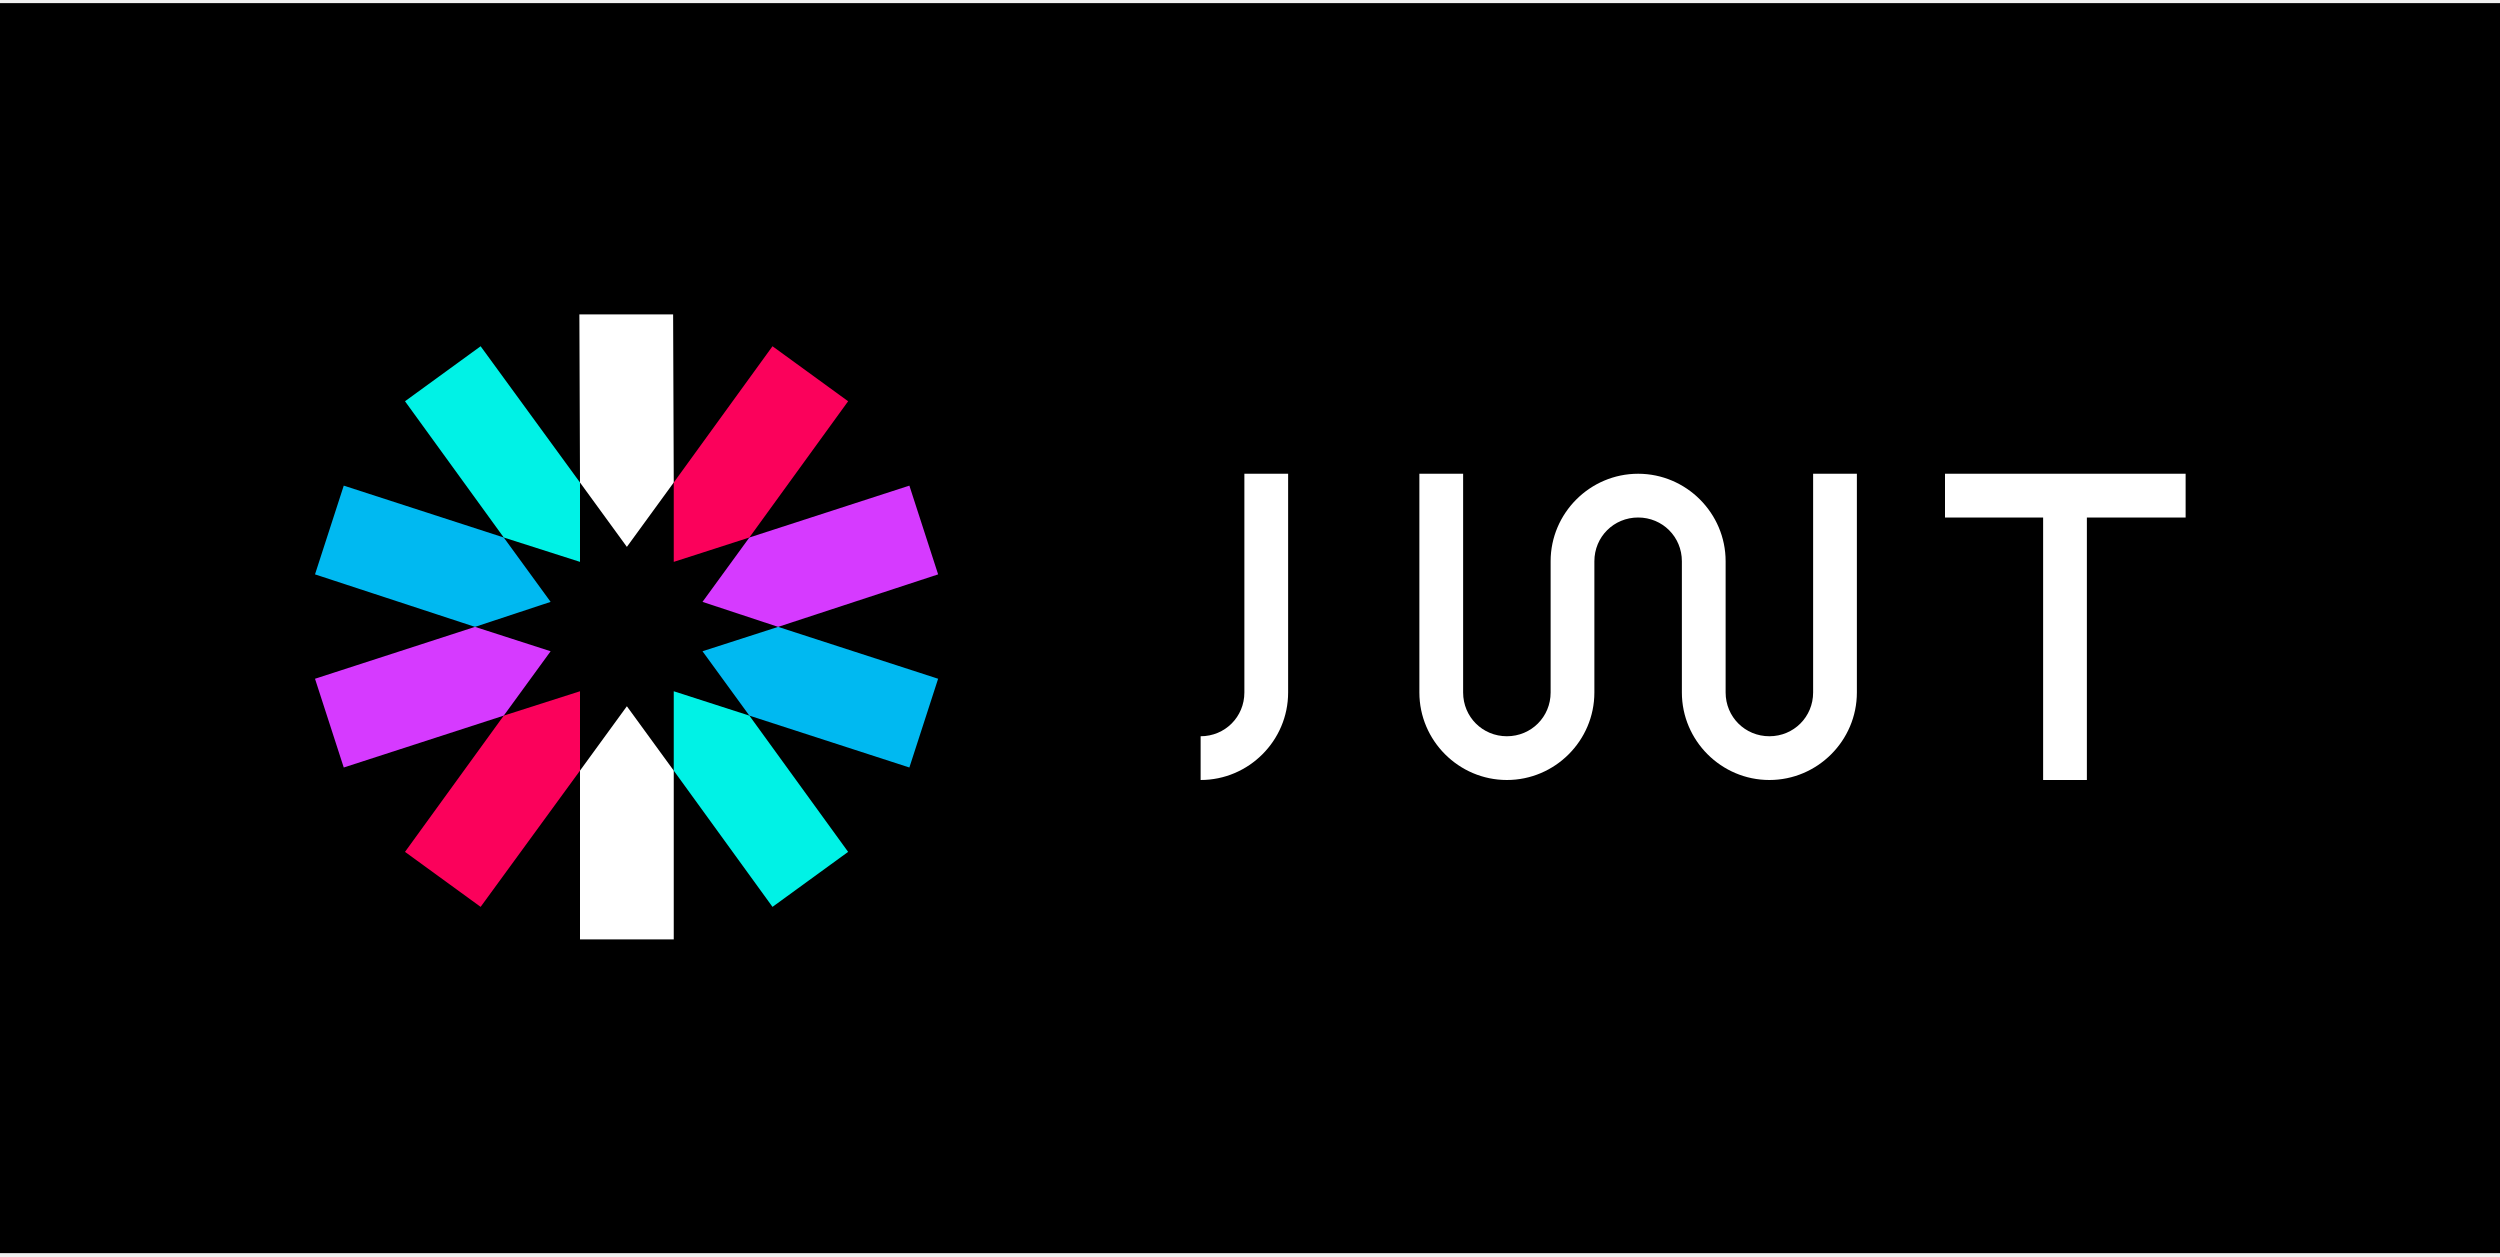
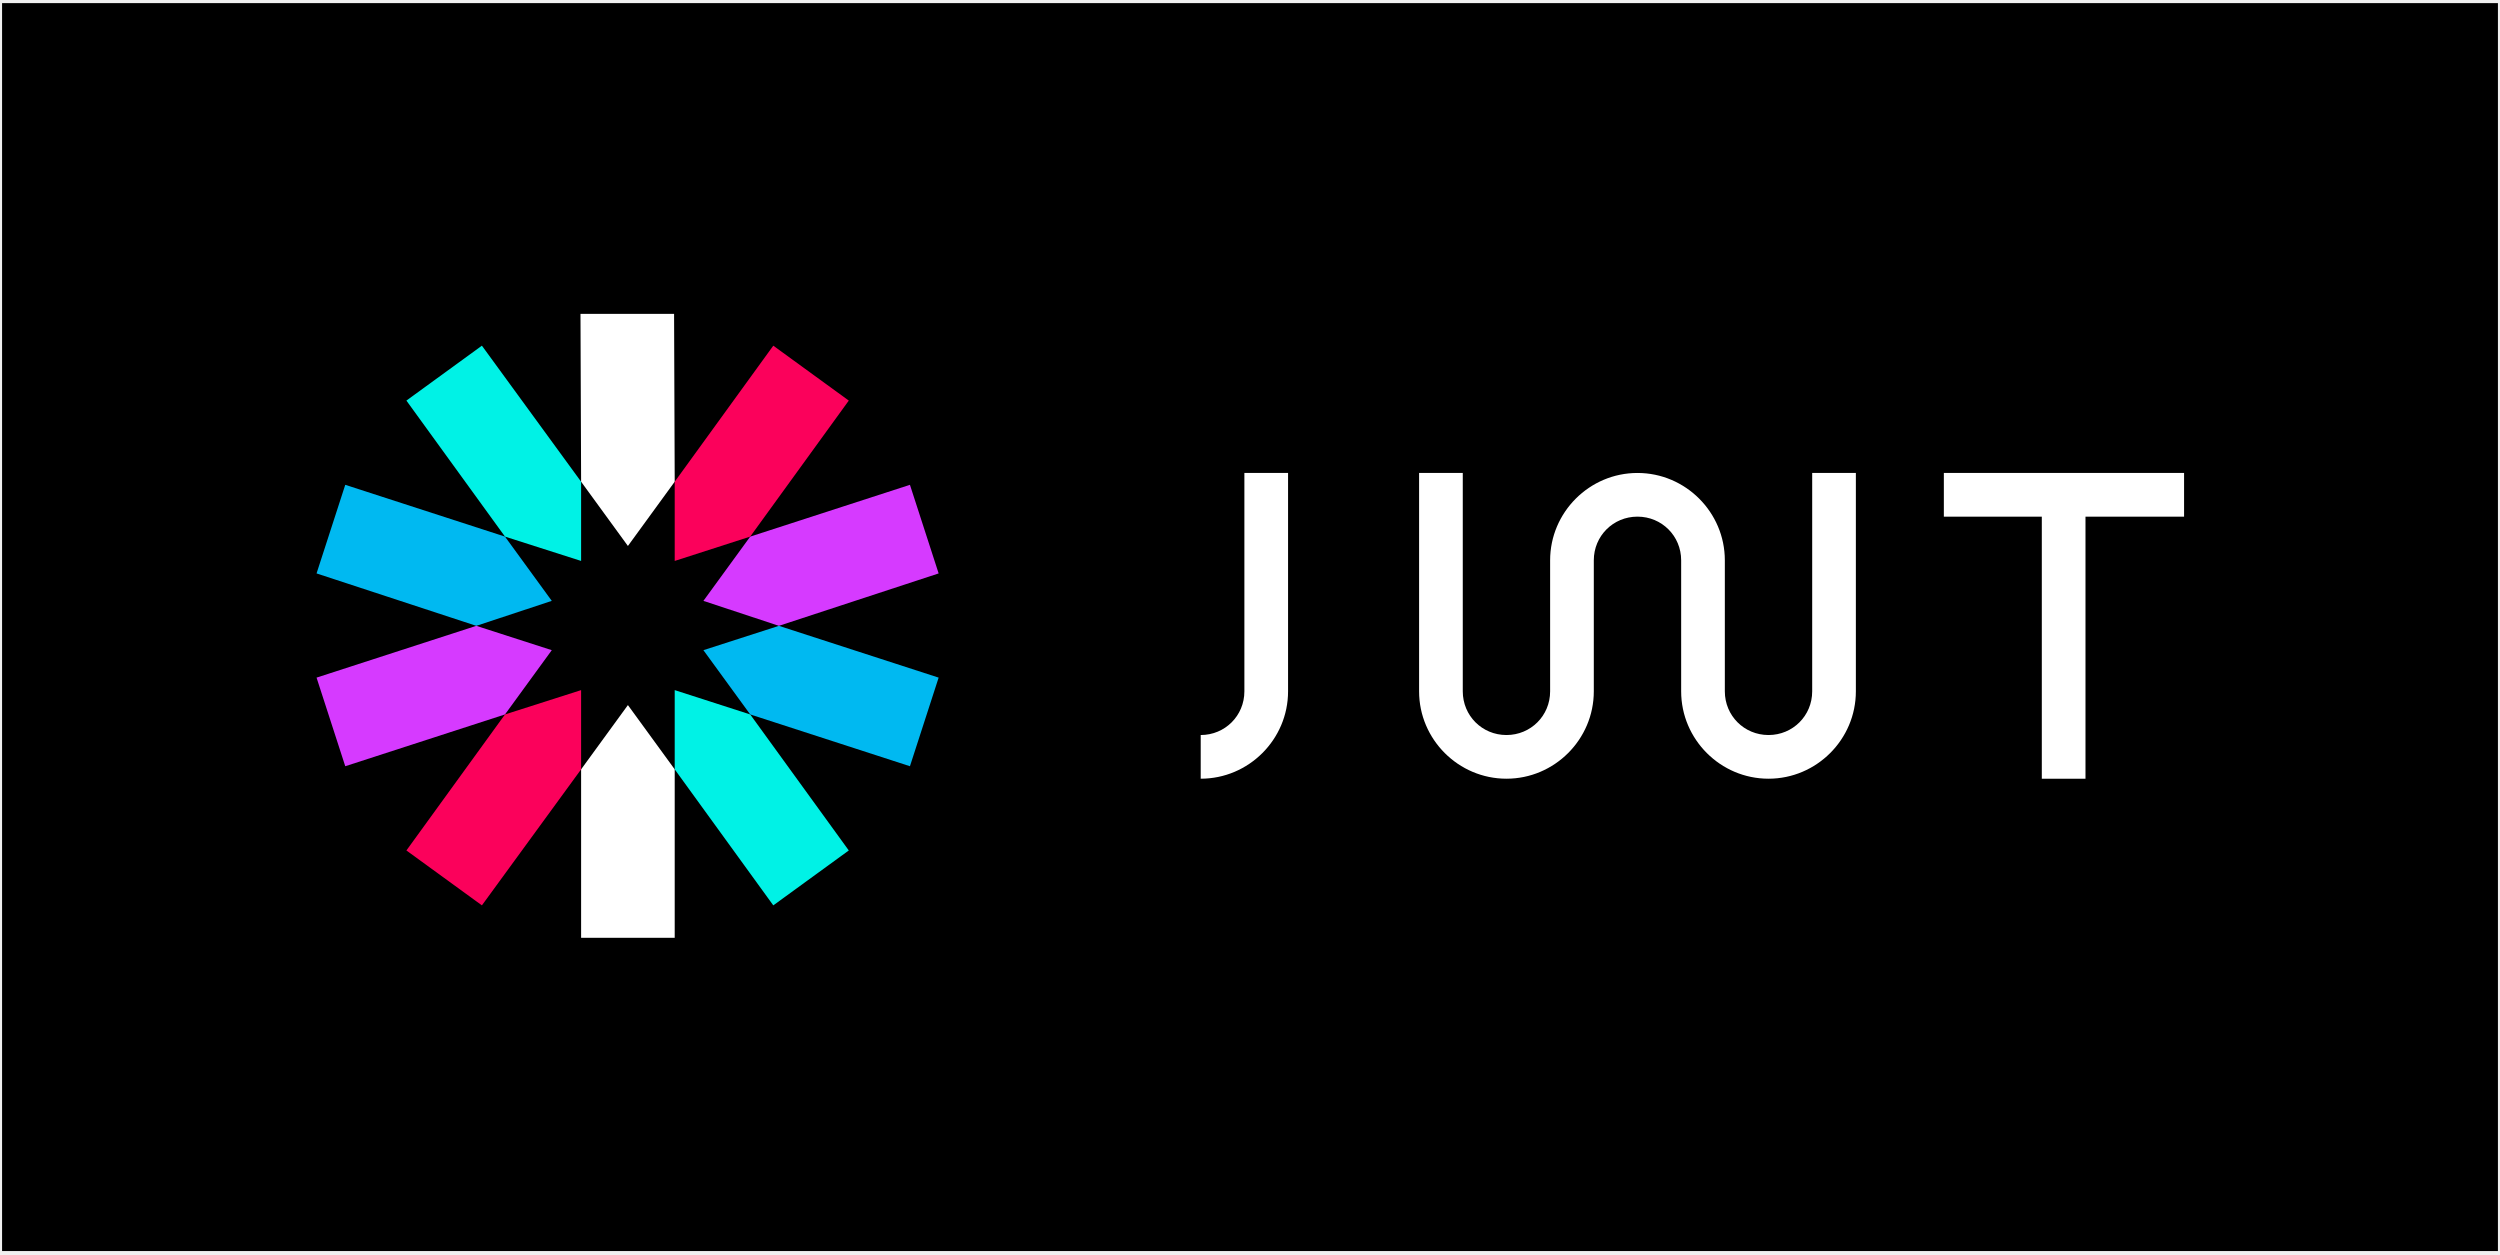
- <svg xmlns="http://www.w3.org/2000/svg" width="400px" height="201px" viewBox="0 0 400 201" version="1.1">
+ <svg xmlns="http://www.w3.org/2000/svg" width="300px" height="150.5px" viewBox="0 0 400 201" version="1.1">
  <defs />
  <g id="Page-1" stroke="none" stroke-width="1" fill="none" fill-rule="evenodd">
    <g id="Group">
      <rect id="Rectangle-path" fill="#000000" x="0" y="0.5" width="400" height="200" />
      <g transform="translate(50, 50)" id="Shape">
        <g>
          <path d="M57.8,27.2 L57.7,0.3 L42.7,0.3 L42.8,27.2 L50.3,37.5 L57.8,27.2 Z" fill="#FFFFFF" />
          <path d="M42.8,73.3 L42.8,100.3 L57.8,100.3 L57.8,73.3 L50.3,63 L42.8,73.3 Z" fill="#FFFFFF" />
          <path d="M57.8,73.3 L73.6,95.1 L85.7,86.3 L69.9,64.5 L57.8,60.6 L57.8,73.3 Z" fill="#00F2E6" />
          <path d="M42.8,27.2 L26.9,5.4 L14.8,14.2 L30.6,36 L42.8,39.9 L42.8,27.2 Z" fill="#00F2E6" />
          <path d="M30.6,36 L5,27.7 L0.4,41.9 L26,50.3 L38.1,46.3 L30.6,36 Z" fill="#00B9F1" />
          <path d="M62.4,54.2 L69.9,64.5 L95.5,72.8 L100.1,58.6 L74.5,50.3 L62.4,54.2 Z" fill="#00B9F1" />
          <path d="M74.5,50.3 L100.1,41.9 L95.5,27.7 L69.9,36 L62.4,46.3 L74.5,50.3 Z" fill="#D63AFF" />
          <path d="M26,50.3 L0.4,58.6 L5,72.8 L30.6,64.5 L38.1,54.2 L26,50.3 Z" fill="#D63AFF" />
          <path d="M30.6,64.5 L14.8,86.3 L26.9,95.1 L42.8,73.3 L42.8,60.6 L30.6,64.5 Z" fill="#FB015B" />
          <path d="M69.9,36 L85.7,14.2 L73.6,5.4 L57.8,27.2 L57.8,39.9 L69.9,36 Z" fill="#FB015B" />
        </g>
        <path d="M156.1,25.8 L156.1,60.8 C156.1,68.5 149.8,74.8 142.1,74.8 L142.1,67.8 C146,67.8 149.1,64.7 149.1,60.8 L149.1,25.8 L156.1,25.8 L156.1,25.8 Z M283.9,32.8 L299.7,32.8 L299.7,25.8 L261.2,25.8 L261.2,32.8 L276.9,32.8 L276.9,74.8 L283.9,74.8 L283.9,32.8 L283.9,32.8 Z M240.1,25.8 L240.1,60.8 C240.1,64.7 237,67.8 233.1,67.8 C229.2,67.8 226.1,64.7 226.1,60.8 L226.1,39.8 C226.1,32.1 219.8,25.8 212.1,25.8 C204.4,25.8 198.1,32.1 198.1,39.8 L198.1,60.8 C198.1,64.7 195,67.8 191.1,67.8 C187.2,67.8 184.1,64.7 184.1,60.8 L184.1,25.8 L177.1,25.8 L177.1,60.8 C177.1,68.5 183.4,74.8 191.1,74.8 C198.8,74.8 205.1,68.5 205.1,60.8 L205.1,39.8 C205.1,35.9 208.2,32.8 212.1,32.8 C216,32.8 219.1,35.9 219.1,39.8 L219.1,39.8 L219.1,60.8 C219.1,68.5 225.4,74.8 233.1,74.8 C240.8,74.8 247.1,68.5 247.1,60.8 L247.1,25.8 L240.1,25.8 L240.1,25.8 Z" fill="#FFFFFF" />
      </g>
    </g>
  </g>
</svg>
